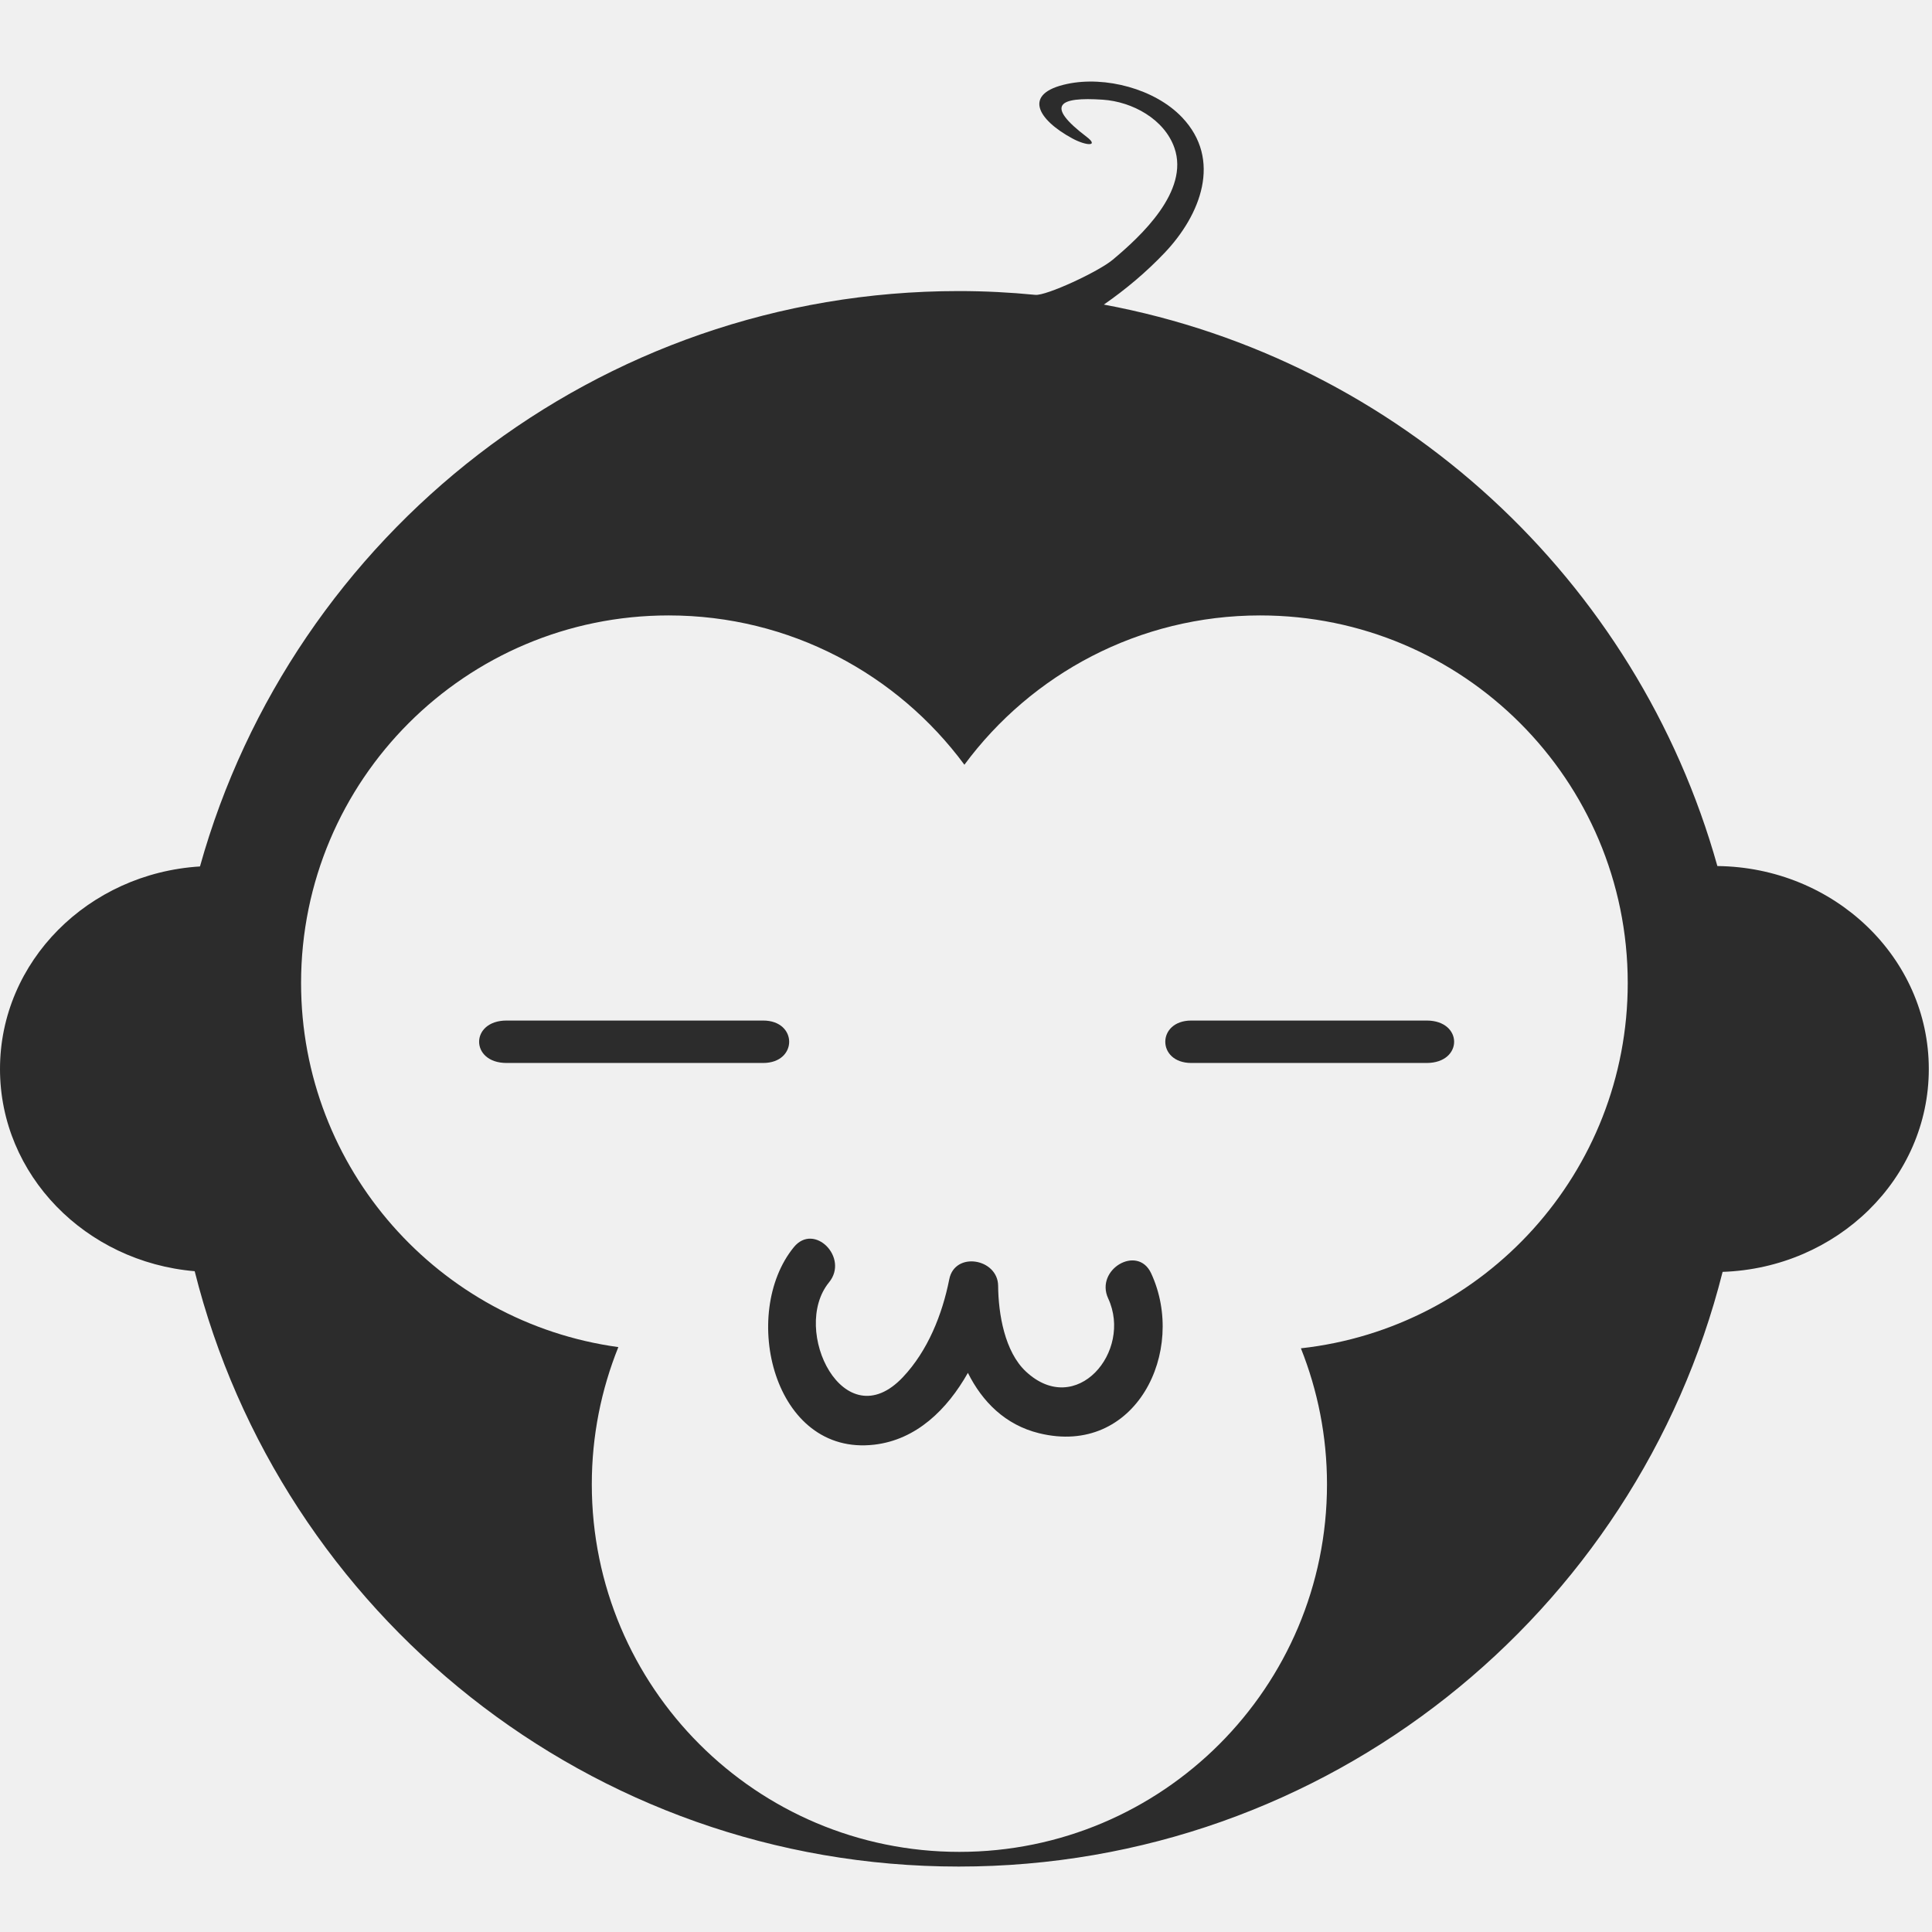
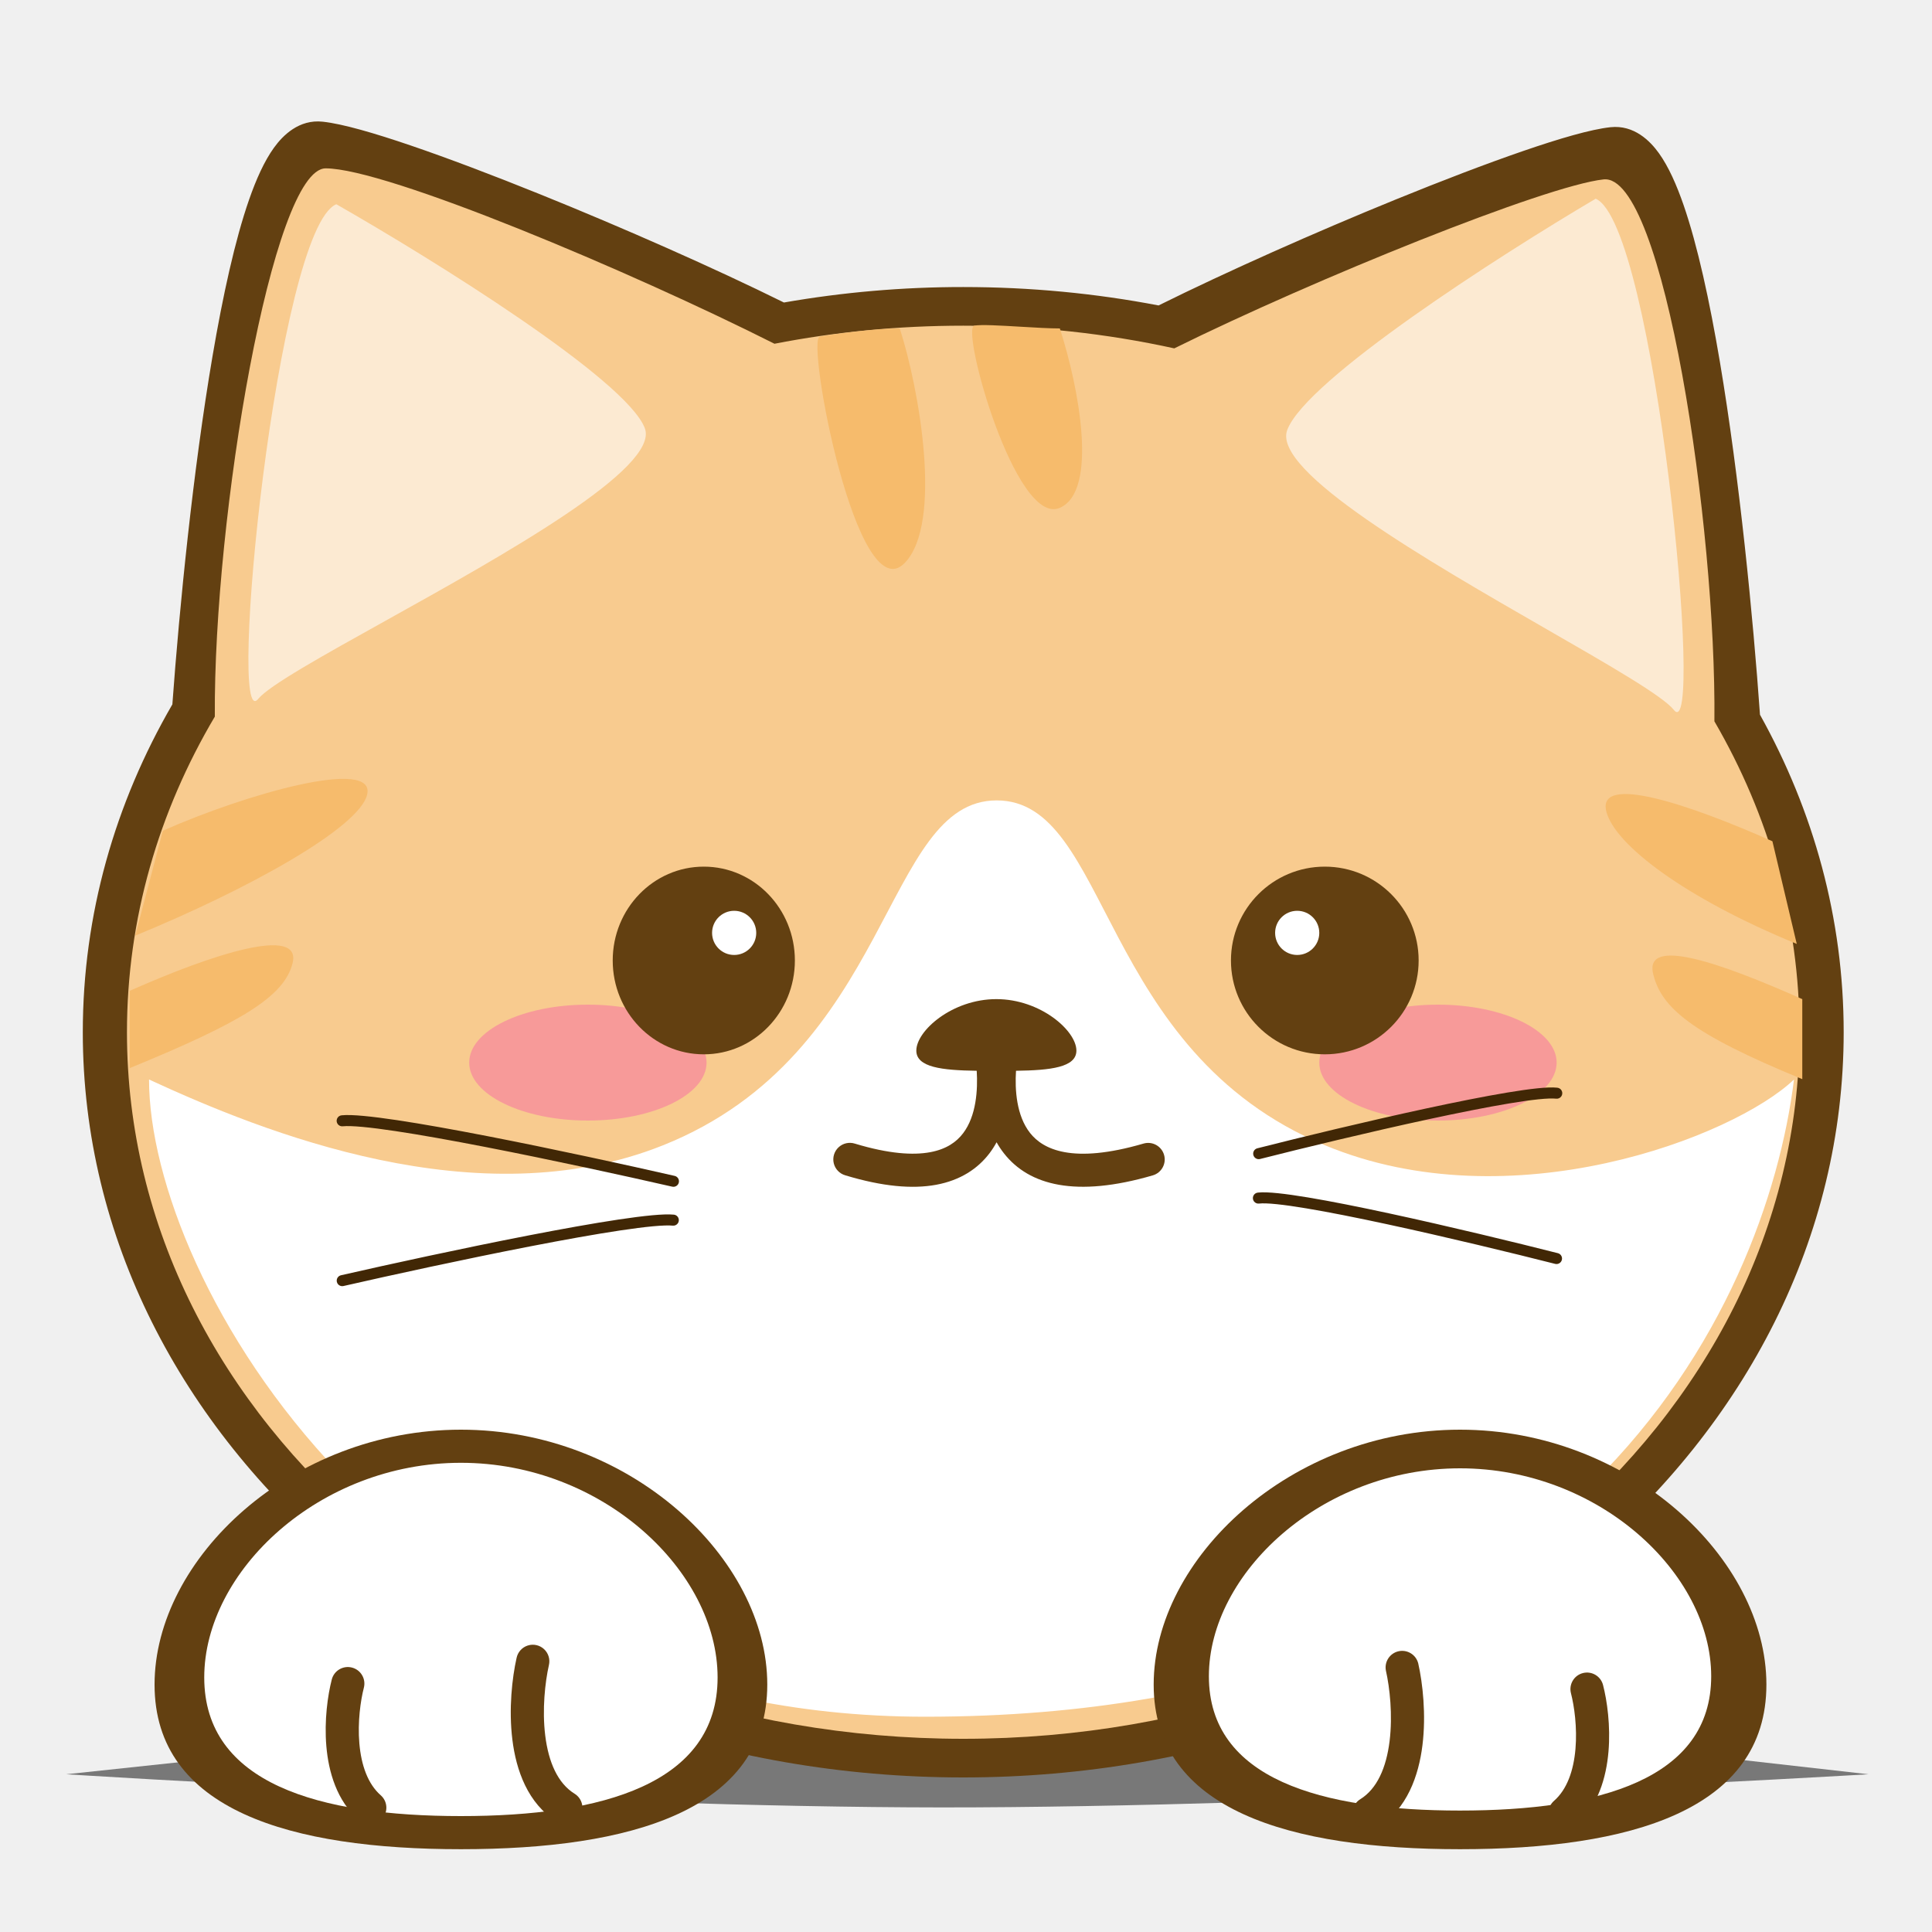
- <svg xmlns="http://www.w3.org/2000/svg" t="1734499591409" class="icon" viewBox="0 0 1025 1024" version="1.1" p-id="94794" width="200" height="200">
-   <path d="M404.871 540.937c-47.072 0-90.051 0-136.1 0-19.443 0-19.443 22.513 0 22.513 46.049 0 89.028 0 136.1 0C423.291 563.45 423.291 540.937 404.871 540.937z" p-id="94795" fill="#2c2c2c" />
-   <path d="M632.045 563.45c0 0 78.795 0 124.843 0 19.443 0 19.443-22.513 0-22.513-46.049 0-83.911 0-124.843 0C613.626 540.937 613.626 563.45 632.045 563.45z" p-id="94796" fill="#2c2c2c" />
-   <path d="M106.094 459.19c-59.224 3.635-106.094 50.346-106.094 107.464 0 56.219 45.396 102.355 103.289 107.268 45.555 181.476 209.75 315.86 405.357 315.86 195.473 0 359.586-134.211 405.264-315.506 60.772-2.06 109.396-49.442 109.396-107.622 0-59.062-50.115-106.999-112.174-107.685-42.492-151.815-168.588-268.646-325.5-297.876 11.735-8.137 22.614-17.324 32.26-27.479 19.066-20.081 30.597-49.396 9.227-71.86-14.407-15.151-40.795-22.013-60.95-17.725-23.91 5.086-15.66 18.934 2.694 28.891 7.477 4.053 14.414 4.331 7.63-0.826-22.251-16.906-14.785-21.262 8.548-19.706 15.721 1.046 32.72 10.331 38.039 25.584 8.001 22.945-17.787 46.847-32.752 59.343-7.587 6.351-35.259 19.187-41.029 18.62-13.375-1.314-26.931-2.014-40.653-2.014C316.87 153.923 155.282 283.105 106.094 459.19zM668.562 326.007c107.7 0 195.015 87.319 195.015 195.028 0 100.391-75.861 183.036-173.4 193.795 8.895 22.326 13.845 46.646 13.845 72.134 0 107.713-87.313 195.028-195.026 195.028-107.708 0-195.023-87.315-195.023-195.028 0-25.732 5.03-50.28 14.083-72.774C232.988 701.168 159.73 619.687 159.73 521.035c0-107.709 87.315-195.028 195.023-195.028 64.336 0 121.39 31.168 156.898 79.218C547.176 357.175 604.226 326.007 668.562 326.007z" p-id="94797" fill="#2c2c2c" />
-   <path d="M439.844 679.815c10.678-13.06-7.88-31.849-18.662-18.667-28.753 35.156-10.951 111.142 42.75 104.794 22.251-2.629 38.557-18.599 49.574-38.09 7.641 15.317 19.829 27.62 37.726 32.022 51.298 12.643 78.624-43.562 59.494-84.835-7.153-15.434-29.9-2.014-22.795 13.319 13.072 28.217-16.959 63.632-43.624 38.813-11.3-10.518-14.645-30.65-14.76-45.474-0.116-14.534-22.965-18.459-25.92-3.511-3.715 18.735-11.392 37.946-24.593 51.935C447.793 763.231 419.18 705.09 439.844 679.815z" p-id="94798" fill="#2c2c2c" />
+ <svg xmlns="http://www.w3.org/2000/svg" class="icon" width="200px" height="200.00px" viewBox="0 0 1024 1024" version="1.1">
+   <path d="M237.92 918.765s156.768-7.835 260.952-8.789c115.76-1.059 300.164 8.789 300.164 8.789l191.318 21.633s-298.897 17.712-491.482 17.577C309.98 957.844 35.11 940.398 35.11 940.398l202.81-21.633z" opacity=".5" />
+   <path d="M145.212 78.283c4.766-6.606 13.32-15.108 25.784-13.789 10.492 1.112 27.39 6.04 46.65 12.604 19.767 6.738 43.477 15.73 68.313 25.755 44.378 17.912 92.865 39.33 129.536 57.482a550.892 550.892 0 0 1 95.042-8.198c35.58 0 70.232 3.37 103.53 9.754 35.983-17.846 82.7-38.637 125.554-56.094 24.608-10.027 48.101-19.017 67.689-25.761 19.078-6.563 35.846-11.498 46.273-12.613 12.502-1.337 21.024 7.268 25.72 13.839 5.12 7.159 9.371 16.828 13.04 27.443 7.422 21.48 13.803 50.937 19.213 82.97 10.416 61.704 17.627 135.56 21.273 187.138 28.452 51.056 44.36 108.102 44.36 168.296 0 218.135-208.929 394.971-466.652 394.971-257.726 0-466.651-176.836-466.651-394.971 0-62.353 17.071-121.333 47.472-173.773 3.734-51.446 10.948-123.904 21.29-184.61 5.46-32.036 11.903-61.498 19.398-82.985 3.704-10.62 8-20.296 13.166-27.458zM904.148 387.92a14.579 14.579 0 0 0 5.442 9.743c24.699 45.946 38.341 96.642 38.341 149.446 0 197.594-191.063 365.714-437.394 365.714S73.143 744.703 73.143 547.109c0-53.395 13.95-104.636 39.175-150.988a14.617 14.617 0 0 0 7.601-11.86l0.108-1.583c57.184-94.685 162.304-166.921 291.024-191.845 1.206 0.611 2.396 1.217 3.57 1.82a14.629 14.629 0 0 0 19.365-5.72 527.27 527.27 0 0 1 76.551-5.539c27.9 0 55.088 2.157 81.373 6.267a14.629 14.629 0 0 0 20.445 7.89c1.934-1 3.915-2.018 5.942-3.045C745.59 219.37 848.914 292.718 904.148 387.918z m-4.816-59.318c-3.97-42.388-9.56-90.194-16.626-132.055-5.337-31.613-11.402-59.144-18.014-78.28-3.35-9.694-6.51-16.239-9.19-19.99a20.773 20.773 0 0 0-1.114-1.439c-7.285 1.211-20.156 4.88-37.558 10.866-18.909 6.507-41.87 15.29-66.17 25.19a2126.204 2126.204 0 0 0-91.327 39.75c99.018 28.174 183.194 83.695 240 155.958zM275.008 129.984c31.32 12.639 64.588 27.004 94.077 40.626-100.425 27.002-186.117 81.996-244.286 154.144 4-42.153 9.614-89.565 16.691-131.119 5.387-31.606 11.507-59.131 18.18-78.262 3.377-9.684 6.566-16.226 9.27-19.974 0.476-0.661 0.871-1.15 1.187-1.51 7.359 1.194 20.419 4.877 38.079 10.898 19.093 6.51 42.27 15.29 66.802 25.19zM171.052 93.008c0 0.01-0.059 0.059-0.182 0.13 0.12-0.103 0.182-0.135 0.182-0.13z m682.37 2.885c0 0.009 0.064 0.065 0.187 0.138-0.123-0.109-0.187-0.147-0.187-0.138z" fill="#634011" />
+   <path d="M172.617 89.234c32.198 0 161.699 54.577 237.875 92.962 32.151-6.267 65.642-9.579 100.045-9.579 38.64 0 76.124 4.178 111.856 12.025 74.41-36.788 196.898-86.25 227.527-89.556 31.876-3.435 59.79 183.916 58.751 287.229 28.889 49.728 45.112 105.659 45.112 164.794 0 206.824-198.448 374.491-443.246 374.491S67.291 753.933 67.291 547.109c0-60.124 16.77-116.938 46.572-167.287-0.726-106.174 30.612-290.588 58.754-290.588z" fill="#F8CB8F" />
+   <path d="M311.589 593.92c34.74 0 62.902-13.754 62.902-30.72s-28.162-30.72-62.902-30.72-62.903 13.754-62.903 30.72 28.163 30.72 62.903 30.72z m450.56 0c34.74 0 62.902-13.754 62.902-30.72s-28.162-30.72-62.902-30.72-62.903 13.754-62.903 30.72 28.163 30.72 62.903 30.72z" fill="#F79A99" />
+   <path d="M845.74 105.326c-50.396 29.734-153.648 95.89-163.504 122.649-8.034 21.817 74.444 69.245 137.447 105.475 33.593 19.318 61.65 35.45 67.49 42.817 16.8 21.185-10.076-257.562-41.434-270.941z m-667.48 2.925c50.396 28.775 153.648 92.795 163.504 118.694 8.034 21.112-74.444 67.01-137.447 102.072-33.593 18.695-61.65 34.307-67.49 41.437-16.8 20.5 10.076-249.253 41.434-262.203z" fill="#FFFFFF" opacity=".6" />
+   <path d="M351.364 607.05c-97.716 39.08-211.998-6.977-272.37-34.889 0 106.066 131.973 337.736 411.362 337.736 343.973 0 445.524-216.784 460.501-337.736-32.291 30.703-150.224 75.785-248.501 34.89-120.742-50.24-113.723-182.822-174.092-182.822-60.372 0-54.755 133.977-176.9 182.822z" fill="#FFFFFF" />
+   <path d="M421.303 509.074c0 27.47-21.612 49.737-48.274 49.737s-48.275-22.267-48.275-49.737 21.613-49.737 48.275-49.737 48.274 22.268 48.274 49.737z m330.606 0c0 27.47-22.268 49.737-49.738 49.737s-49.737-22.267-49.737-49.737 22.268-49.737 49.737-49.737 49.738 22.268 49.738 49.737z m-213.402 58.462c18.394-0.263 32.007-1.805 32.007-10.697 0-10.503-18.993-27.285-42.423-27.285s-42.422 16.782-42.422 27.285c0 8.895 13.616 10.434 32.013 10.697 0.617 10.061-0.196 23.868-7.21 33.104-3.487 4.594-8.803 8.453-17.486 10.053-8.935 1.647-21.747 0.94-39.884-4.55a8.777 8.777 0 1 0-5.084 16.8c19.719 5.971 35.52 7.34 48.148 5.015 12.885-2.376 22.092-8.543 28.286-16.7a45.491 45.491 0 0 0 3.756-5.834 45.684 45.684 0 0 0 3.974 5.96c13.32 16.896 38.069 23.467 78.821 11.585a8.774 8.774 0 1 0-4.912-16.852c-37.87 11.039-53.339 3.005-60.126-5.602-7.262-9.21-8.096-22.953-7.458-32.98z" fill="#634011" />
+   <path d="M389.12 506.149a11.703 11.703 0 1 0 0-23.406 11.703 11.703 0 0 0 0 23.406z m298.423 0a11.703 11.703 0 1 0 0-23.406 11.703 11.703 0 0 0 0 23.406z" fill="#FFFFFF" />
+   <path d="M377.417 892.86c0 11.06-2.885 18.734-7.177 24.641-4.514 6.217-11.881 12.22-23.309 17.452-23.59 10.805-59.09 15.904-102.634 15.904s-79.044-5.1-102.634-15.904c-11.428-5.231-18.795-11.235-23.31-17.452-4.291-5.907-7.176-13.581-7.176-24.64 0-22.87 12.745-49.123 37.443-70.49 24.366-21.076 58.251-35.354 95.677-35.354 37.426 0 71.312 14.278 95.677 35.354 24.699 21.367 37.443 47.62 37.443 70.49z m29.257 0c0 66.845-72.698 87.254-162.377 87.254S81.92 959.704 81.92 892.861c0-66.841 72.698-135.101 162.377-135.101s162.377 68.26 162.377 135.1z m500.297 0c0 11.06-2.884 18.734-7.176 24.641-4.515 6.217-11.882 12.22-23.31 17.452-23.59 10.805-59.09 15.904-102.634 15.904s-79.044-5.1-102.634-15.904c-11.427-5.231-18.794-11.235-23.309-17.452-4.292-5.907-7.177-13.581-7.177-24.64 0-22.87 12.745-49.123 37.444-70.49 24.365-21.076 58.25-35.354 95.676-35.354s71.312 14.278 95.677 35.354c24.699 21.367 37.443 47.62 37.443 70.49z m29.258 0c0 66.845-72.699 87.254-162.378 87.254s-162.377-20.41-162.377-87.253c0-66.841 72.698-135.101 162.377-135.101s162.378 68.26 162.378 135.1z" fill="#634011" />
+   <path d="M244.297 962.56c75.135 0 136.046-17.189 136.046-73.476s-60.91-113.77-136.046-113.77-136.046 57.482-136.046 113.77c0 56.287 60.91 73.476 136.046 73.476z m529.554-2.926c73.52 0 133.12-16.65 133.12-71.18s-59.6-110.214-133.12-110.214-133.12 55.685-133.12 110.215c0 54.529 59.6 71.18 133.12 71.18z" fill="#FFFFFF" />
+   <path d="M290.927 882.568a8.777 8.777 0 1 0-17.124-3.853c-2.364 10.497-4.251 27.115-2.232 43.38 1.98 15.988 8.048 33.832 23.727 43.54a8.777 8.777 0 0 0 9.243-14.927c-8.898-5.506-13.801-16.677-15.55-30.773-1.715-13.824-0.088-28.362 1.936-37.367z m-98.076 11.97a8.777 8.777 0 0 0-16.998-4.39c-2.153 8.35-4.05 21.715-2.879 35.384 1.159 13.496 5.46 28.883 17.303 39.246a8.777 8.777 0 0 0 11.556-13.213c-6.881-6.021-10.377-15.992-11.369-27.534-0.974-11.37 0.644-22.727 2.387-29.494z m541.717-9.044a8.78 8.78 0 0 1 17.127-3.853c2.364 10.497 4.248 27.115 2.232 43.38-1.983 15.988-8.048 33.832-23.73 43.54a8.777 8.777 0 0 1-9.24-14.927c8.898-5.507 13.801-16.677 15.55-30.773 1.712-13.824 0.088-28.362-1.94-37.367z m98.076 11.969a8.777 8.777 0 0 1 16.998-4.389c2.156 8.35 4.052 21.715 2.879 35.384-1.156 13.496-5.46 28.883-17.3 39.245a8.777 8.777 0 0 1-11.56-13.212c6.882-6.021 10.381-15.992 11.37-27.534 0.974-11.37-0.64-22.727-2.387-29.494z" fill="#634011" />
+   <path d="M561.737 174.08c10.155 31.378 20.48 86.127 0 95.086-23.406 10.24-52.663-95.086-45.348-96.549 3.493-0.7 13.903-0.079 24.578 0.556 7.584 0.448 15.302 0.907 20.77 0.907z m-84.846 0c10.156 31.378 23.023 103.006 2.715 124.22-25.383 26.516-52.452-118.369-45.137-119.831 5.974-1.194 29.257-4.389 42.422-4.389zM194.56 421.303c5.053-20.214-64.366-0.492-108.251 19.014L71.68 495.906c59.489-24.38 118.491-57.049 122.88-74.603z m744.855 24.582c-43.886-19.503-93.085-36.019-88.032-15.805 4.388 17.554 41.448 45.837 100.937 70.217l-12.905-54.412z m-784.352 64.65c5.053-20.215-42.423-4.875-86.309 14.63v40.96c59.489-24.38 81.92-38.036 86.309-55.59z m800.183 19.02c-43.886-19.506-84.047-33.38-78.995-13.166 4.389 17.554 19.506 31.205 78.995 55.588v-42.423z" fill="#F6BB6C" />
+   <path d="M666.343 608.64c22.683-5.761 57.815-14.278 89.489-21.113 15.834-3.414 30.834-6.416 42.996-8.44 6.08-1.013 11.48-1.788 15.937-2.244 4.397-0.454 8.075-0.62 10.611-0.337a2.926 2.926 0 1 1-0.65 5.814c-1.866-0.208-5.011-0.106-9.362 0.342-4.289 0.442-9.558 1.194-15.573 2.197-12.03 2.001-26.928 4.983-42.724 8.388-31.586 6.814-66.645 15.313-89.284 21.062a2.926 2.926 0 0 1-1.44-5.67zM357.59 623.25c-25.203-5.758-64.229-14.274-99.413-21.106-17.59-3.414-34.246-6.413-47.748-8.438-6.747-1.009-12.736-1.781-17.671-2.238-4.877-0.453-8.909-0.614-11.656-0.336a2.926 2.926 0 1 0 0.585 5.822c2.144-0.217 5.696-0.108 10.532 0.34 4.784 0.444 10.65 1.196 17.344 2.2 13.38 2.004 29.945 4.988 47.499 8.393 35.103 6.817 74.064 15.32 99.223 21.068a2.926 2.926 0 0 0 1.305-5.705z m-77.435 31.557c-35.185 6.832-74.211 15.348-99.413 21.106a2.926 2.926 0 0 0 1.305 5.705c25.16-5.749 64.12-14.25 99.222-21.068 17.555-3.405 34.12-6.39 47.5-8.394 6.69-1.003 12.56-1.755 17.343-2.2 4.836-0.447 8.388-0.556 10.533-0.34a2.926 2.926 0 0 0 0.585-5.821c-2.748-0.278-6.78-0.117-11.66 0.336-4.932 0.457-10.92 1.229-17.668 2.238-13.502 2.025-30.158 5.024-47.747 8.438z m545.616 9.42c-22.683-5.76-57.815-14.277-89.489-21.111-15.834-3.414-30.834-6.416-42.996-8.44-6.08-1.013-11.48-1.788-15.936-2.245-4.398-0.453-8.075-0.62-10.612-0.336a2.926 2.926 0 1 0 0.65 5.813c1.87-0.208 5.011-0.105 9.362 0.342 4.289 0.442 9.558 1.194 15.573 2.198 12.031 2 26.929 4.982 42.725 8.388 31.586 6.814 66.645 15.313 89.284 21.062a2.926 2.926 0 0 0 1.44-5.67z" fill="#412705" />
</svg>
